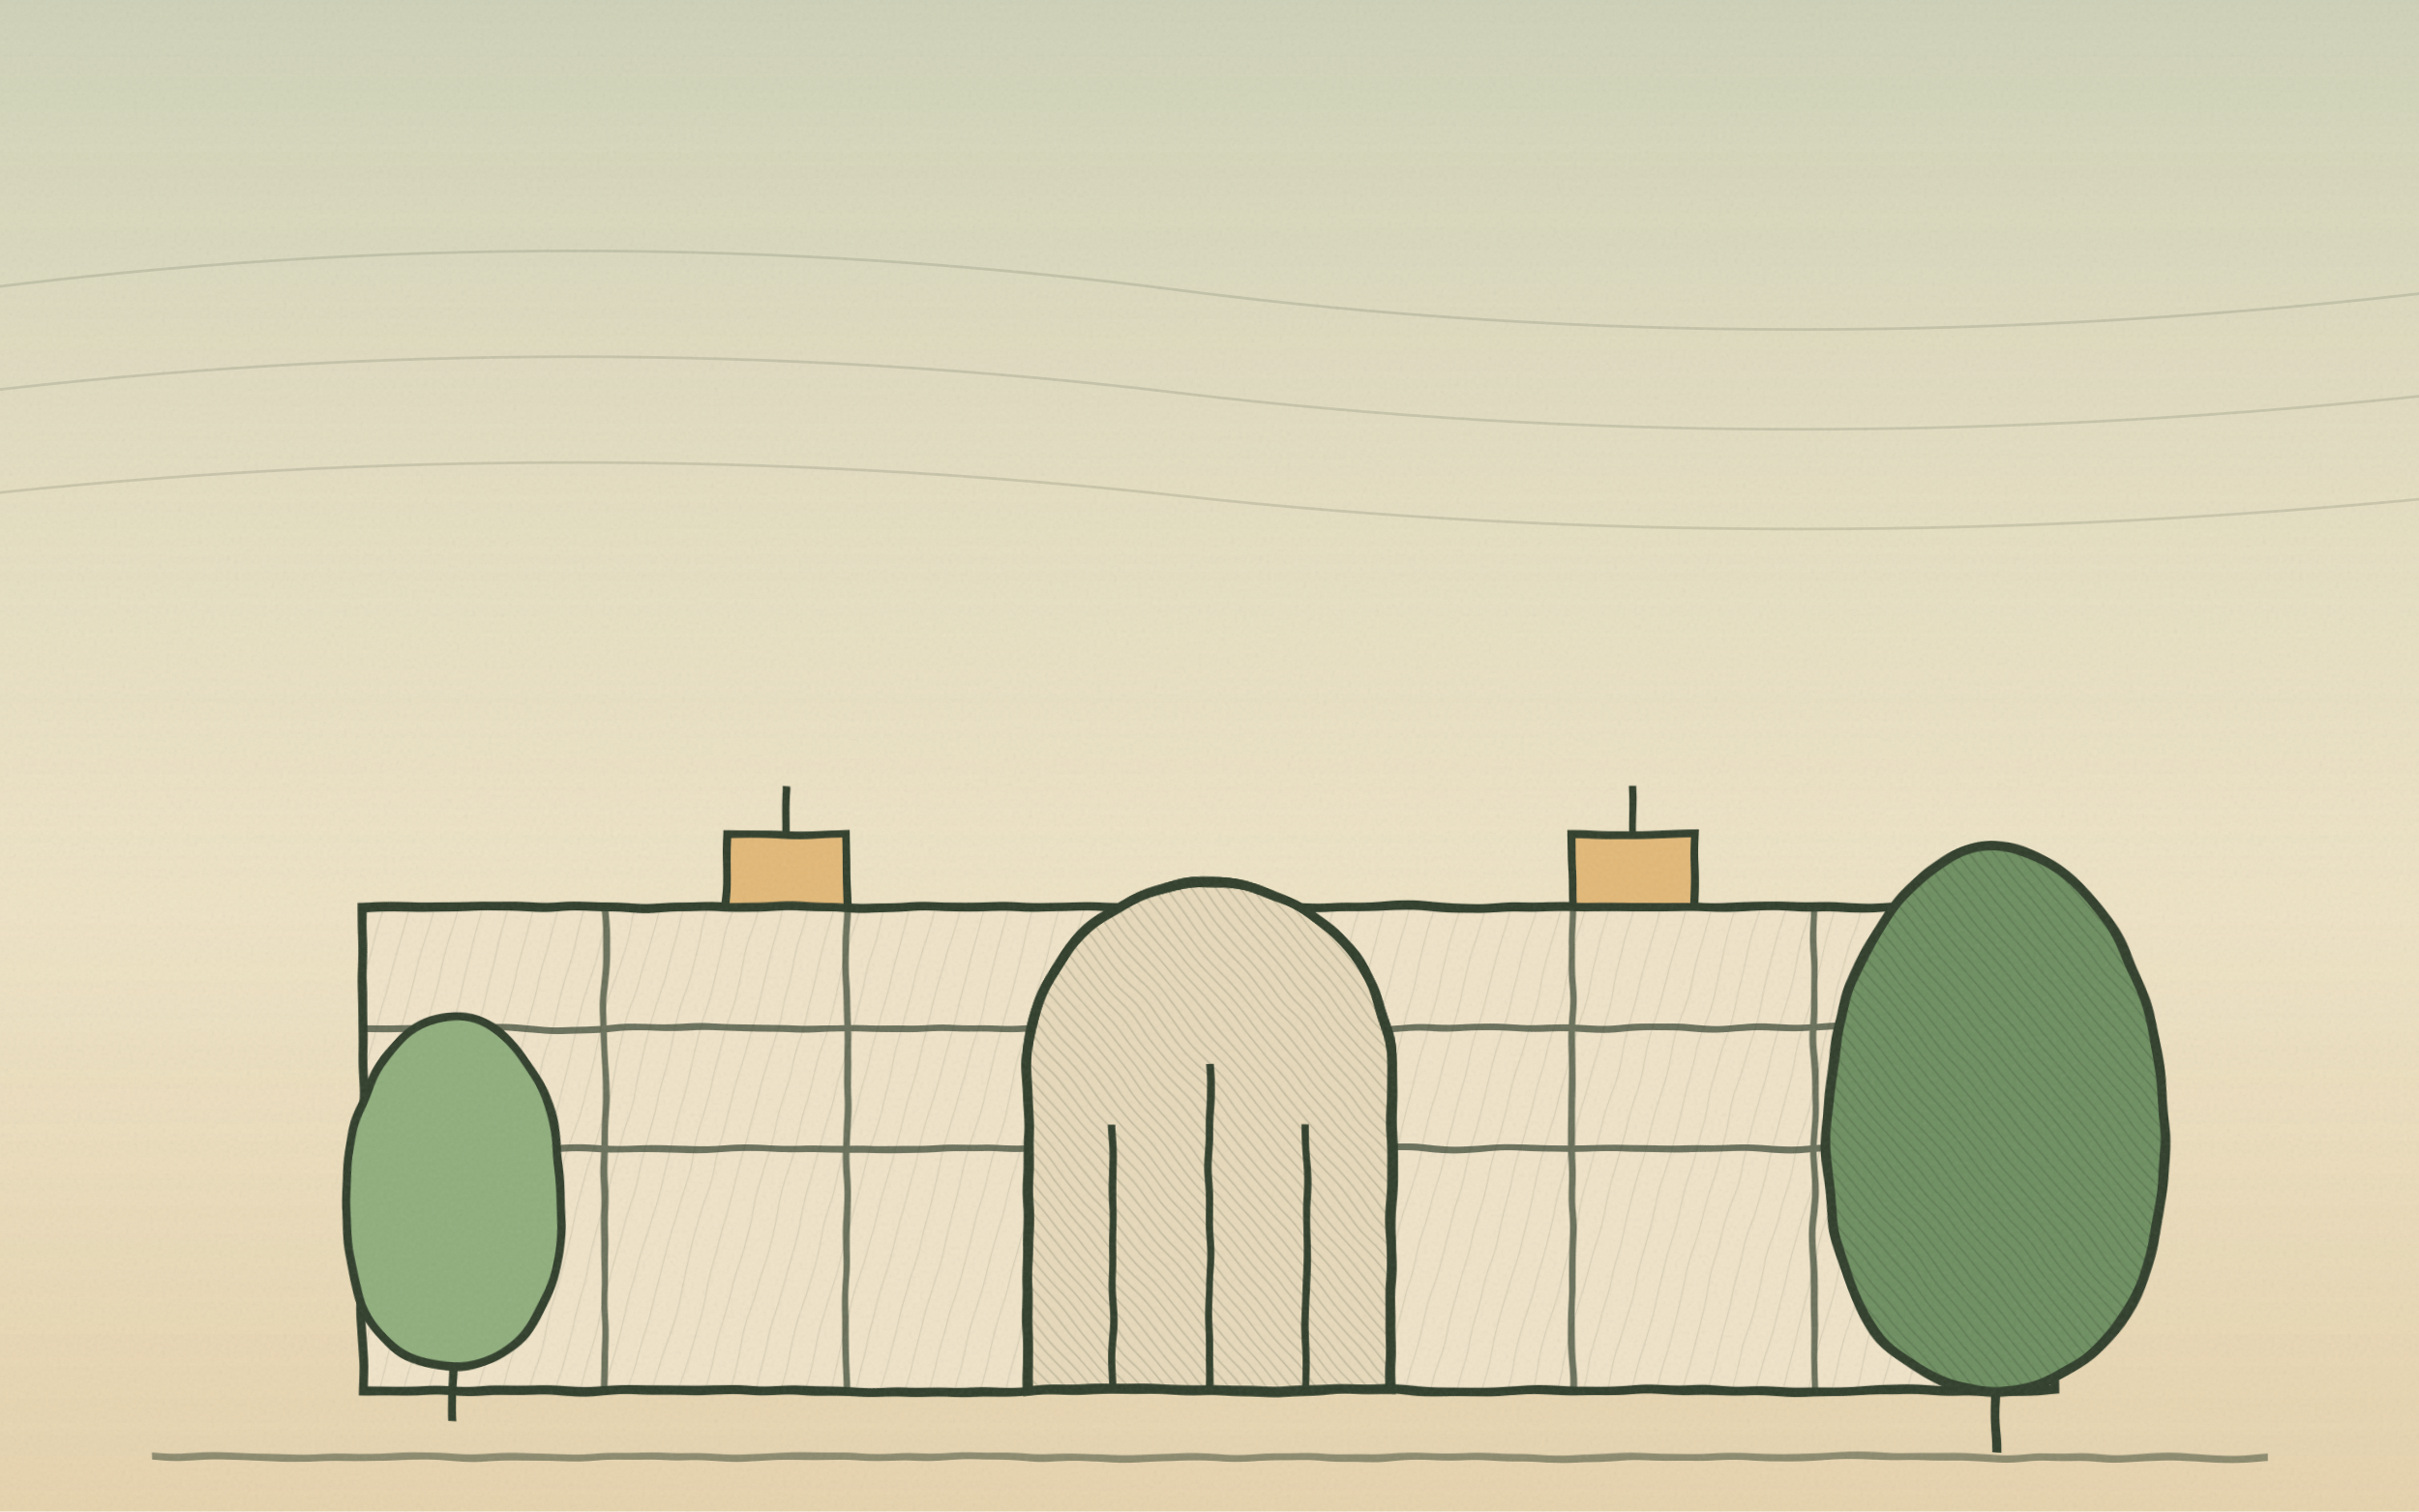
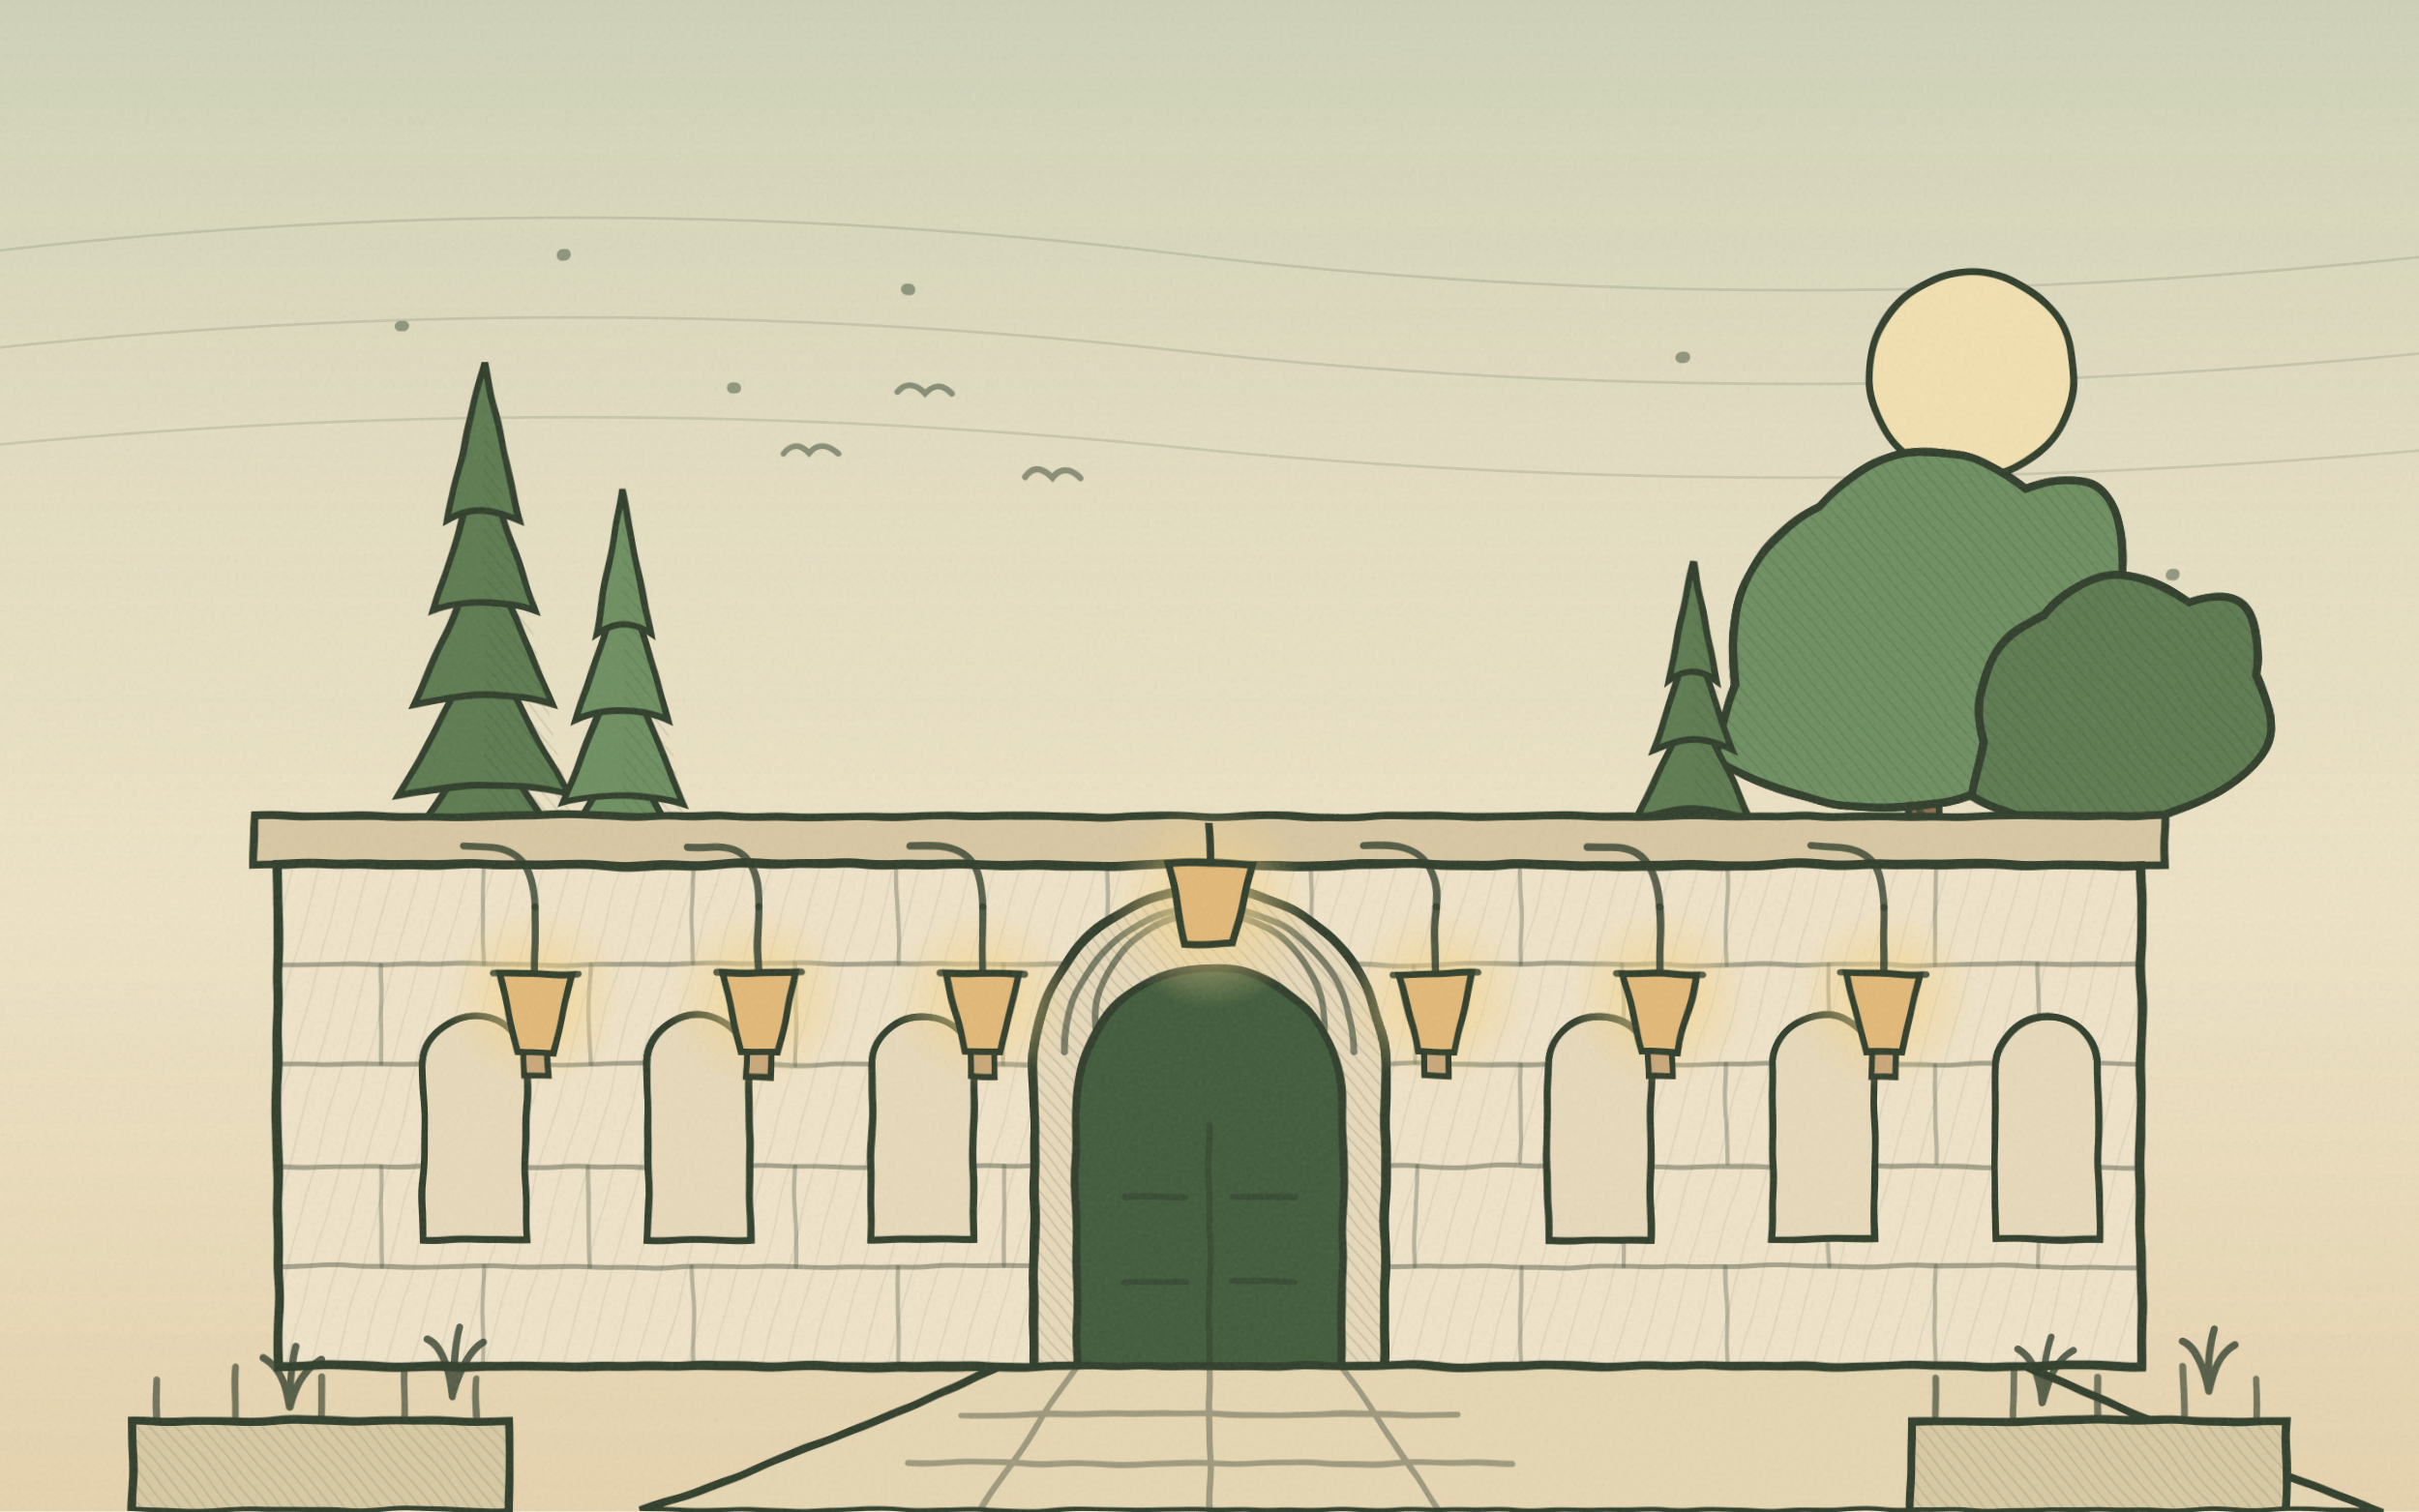
<svg xmlns="http://www.w3.org/2000/svg" viewBox="0 0 800 500">
  <defs>
    <linearGradient id="pap" x1="0" y1="0" x2="0" y2="1">
      <stop offset="0%" stop-color="#f7eeda" />
      <stop offset="60%" stop-color="#f1e5cb" />
      <stop offset="100%" stop-color="#e7d9ba" />
    </linearGradient>
    <linearGradient id="sky" x1="0" y1="0" x2="0" y2="1">
      <stop offset="0%" stop-color="#7d9a74" stop-opacity=".34" />
      <stop offset="62%" stop-color="#d8cf9a" stop-opacity=".13" />
      <stop offset="100%" stop-color="#e2b877" stop-opacity=".20" />
    </linearGradient>
    <linearGradient id="ga" x1="0.1" y1="0" x2="0.9" y2="1">
      <stop offset="0%" stop-color="#8fae7c" />
      <stop offset="100%" stop-color="#4e6b45" />
    </linearGradient>
    <linearGradient id="gb" x1="0" y1="0" x2="1" y2="0">
      <stop offset="0%" stop-color="#f3e8cf" />
      <stop offset="58%" stop-color="#e8dbbc" />
      <stop offset="100%" stop-color="#c9b691" />
    </linearGradient>
+     <radialGradient id="glow" cx="0.5" cy="0.5" r="0.5">
+       <stop offset="0%" stop-color="#f4d489" stop-opacity=".85" />
+       <stop offset="100%" stop-color="#f4d489" stop-opacity="0" />
+     </radialGradient>
    <pattern id="hx" width="5" height="5" patternTransform="rotate(38)" patternUnits="userSpaceOnUse">
      <line x1="0" y1="0" x2="0" y2="5" stroke="#2f3d2a" stroke-width="1" opacity=".40" />
    </pattern>
    <pattern id="hx2" width="3.2" height="3.2" patternTransform="rotate(-40)" patternUnits="userSpaceOnUse">
      <line x1="0" y1="0" x2="0" y2="3.2" stroke="#2f3d2a" stroke-width="1" opacity=".48" />
    </pattern>
    <pattern id="hf" width="8" height="8" patternTransform="rotate(15)" patternUnits="userSpaceOnUse">
      <line x1="0" y1="0" x2="0" y2="8" stroke="#2f3d2a" stroke-width=".8" opacity=".20" />
    </pattern>
    <filter id="grain">
      <feTurbulence type="fractalNoise" baseFrequency="0.75" numOctaves="4" />
      <feColorMatrix type="saturate" values="0" />
      <feComponentTransfer>
        <feFuncA type="linear" slope="0.13" />
      </feComponentTransfer>
    </filter>
    <filter id="rough">
      <feTurbulence type="fractalNoise" baseFrequency="0.04" numOctaves="2" result="n" />
-       <feDisplacementMap in="SourceGraphic" in2="n" scale="2.4" xChannelSelector="R" yChannelSelector="G" />
+       <feDisplacementMap in="SourceGraphic" in2="n" scale="2.2" xChannelSelector="R" yChannelSelector="G" />
    </filter>
  </defs>
  <rect width="800" height="500" fill="url(#pap)" />
  <rect width="800" height="500" fill="url(#sky)" />
-   <g stroke="#2f3d2a" stroke-width=".9" opacity=".15" fill="none">
-     <path d="M-10 96q200-26 400 0t420 0M-10 130q200-24 400 0t420 0M-10 164q200-22 400 0t422 0" />
+   <g stroke="#2f3d2a" stroke-width=".9" opacity=".14" fill="none">
+     <path d="M-10 84q200-24 400 0t420 0M-10 116q200-22 400 0t420 0M-10 148q200-20 400 0t422 0" />
  </g>
  <g filter="url(#rough)">
-     <path d="M120 460V300h560v160z" fill="#efe3c8" stroke="#2f3d2a" stroke-width="3" />
-     <path d="M120 460V300h560v160z" fill="url(#hf)" stroke="none" opacity=".55" />
-     <g stroke="#2f3d2a" stroke-width="2.2" fill="none" opacity=".7">
-       <path d="M120 340h560M120 380h560M200 300v160M280 300v160M520 300v160M600 300v160" />
-     </g>
-     <path d="M340 460V352a60 60 0 0 1 120 0v108z" fill="#e7d9ba" stroke="#2f3d2a" stroke-width="3.2" />
-     <path d="M340 460V352a60 60 0 0 1 120 0v108z" fill="url(#hx2)" stroke="none" opacity=".4" />
-     <path d="M340 460V352a60 60 0 0 1 120 0v108z" fill="none" stroke="#2f3d2a" stroke-width="3.2" />
-     <g stroke="#2f3d2a" stroke-width="2.4" fill="none">
-       <path d="M400 352v108M368 372v88M432 372v88" />
-     </g>
-     <g>
-       <path d="M240 300h40v-24h-40z" fill="#e2b877" stroke="#2f3d2a" stroke-width="2.6" />
-       <path d="M260 276v-16" fill="none" stroke="#2f3d2a" stroke-width="2.4" />
-       <path d="M520 300h40v-24h-40z" fill="#e2b877" stroke="#2f3d2a" stroke-width="2.6" />
-       <path d="M540 276v-16" fill="none" stroke="#2f3d2a" stroke-width="2.4" />
-     </g>
-     <g>
-       <path d="M660 460c-40 0-56-40-56-84 0-52 26-96 56-96s56 44 56 96c0 44-16 84-56 84z" fill="#6d8f60" stroke="#2f3d2a" stroke-width="3.2" />
-       <path d="M660 460c-40 0-56-40-56-84 0-52 26-96 56-96s56 44 56 96c0 44-16 84-56 84z" fill="url(#hx2)" stroke="none" opacity=".5" />
-       <path d="M660 460v20" fill="none" stroke="#2f3d2a" stroke-width="3" />
-     </g>
-     <g>
-       <path d="M150 452c-26 0-36-26-36-54 0-34 16-62 36-62s36 28 36 62c0 28-10 54-36 54z" fill="#8fae7c" stroke="#2f3d2a" stroke-width="2.8" />
-       <path d="M150 452v18" fill="none" stroke="#2f3d2a" stroke-width="2.8" />
-     </g>
-     <path d="M50 482h700" stroke="#2f3d2a" stroke-width="2.4" opacity=".5" />
+     <path d="M652 158a34 34 0 1 1 0-68 34 34 0 0 1 0 68z" fill="#f2e0b0" stroke="#2f3d2a" stroke-width="2.4" />
+     <path d="M132 108h1M186 84h1M242 128h1M300 96h1M556 118h1M718 190h1" fill="none" stroke="#2f3d2a" stroke-width="3.6" opacity=".45" stroke-linecap="round" />
+     <path d="M156 300h8v-16h-8z" fill="#8a6f4c" stroke="#2f3d2a" stroke-width="2" />
+     <path d="M126 294Q160 288 194 294L160 242z" fill="#5c7a4f" stroke="#2f3d2a" stroke-width="2.2" />
+     <path d="M132 263Q160 257 188 263L160 212z" fill="#5c7a4f" stroke="#2f3d2a" stroke-width="2.2" />
+     <path d="M137 233Q160 227 183 233L160 181z" fill="#5c7a4f" stroke="#2f3d2a" stroke-width="2.2" />
+     <path d="M143 202Q160 196 177 202L160 151z" fill="#5c7a4f" stroke="#2f3d2a" stroke-width="2.2" />
+     <path d="M148 172Q160 166 172 172L160 120z" fill="#5c7a4f" stroke="#2f3d2a" stroke-width="2.2" />
+     <path d="M160 293.6L194 293.6L160 132z" fill="url(#hx2)" stroke="none" opacity=".3" />
+     <path d="M202 300h8v-16h-8z" fill="#8a6f4c" stroke="#2f3d2a" stroke-width="2" />
+     <path d="M180 294Q206 288 232 294L206 246z" fill="#6d8f60" stroke="#2f3d2a" stroke-width="2.2" />
+     <path d="M186 266Q206 260 226 266L206 218z" fill="#6d8f60" stroke="#2f3d2a" stroke-width="2.2" />
+     <path d="M191 238Q206 232 221 238L206 190z" fill="#6d8f60" stroke="#2f3d2a" stroke-width="2.2" />
+     <path d="M197 210Q206 204 215 210L206 162z" fill="#6d8f60" stroke="#2f3d2a" stroke-width="2.2" />
+     <path d="M206 293.6L232 293.6L206 172z" fill="url(#hx2)" stroke="none" opacity=".3" />
+     <path d="M631 300h10v-38h-10z" fill="#8a6f4c" stroke="#2f3d2a" stroke-width="2.2" />
+     <path d="M636 270l-12-16M636 264l14-18" fill="none" stroke="#2f3d2a" stroke-width="2" opacity=".7" stroke-linecap="round" />
+     <path d="M574 226.6q-6-43 28-59q31-34 68-6q37-12 31 34q22 37-22 56q-56 31-112 0z" fill="#6d8f60" stroke="#2f3d2a" stroke-width="2.6" />
+     <path d="M574 226.6q-6-43 28-59q31-34 68-6q37-12 31 34q22 37-22 56q-56 31-112 0z" fill="url(#hx2)" stroke="none" opacity=".34" />
+     <path d="M574 226.6q-6-43 28-59q31-34 68-6q37-12 31 34q22 37-22 56q-56 31-112 0z" fill="none" stroke="#2f3d2a" stroke-width="2.6" />
+     <path d="M695 300h10v-32h-10z" fill="#8a6f4c" stroke="#2f3d2a" stroke-width="2.2" />
+     <path d="M700 276l-12-16M700 270l14-18" fill="none" stroke="#2f3d2a" stroke-width="2" opacity=".7" stroke-linecap="round" />
+     <path d="M656 245.2q-6-31 20-42q22-24 48-4q26-9 22 24q15 26-15 40q-40 22-79 0z" fill="#5c7a4f" stroke="#2f3d2a" stroke-width="2.6" />
+     <path d="M656 245.2q-6-31 20-42q22-24 48-4q26-9 22 24q15 26-15 40q-40 22-79 0z" fill="url(#hx2)" stroke="none" opacity=".34" />
+     <path d="M656 245.2q-6-31 20-42q22-24 48-4q26-9 22 24q15 26-15 40q-40 22-79 0z" fill="none" stroke="#2f3d2a" stroke-width="2.6" />
+     <path d="M556 300h8v-16h-8z" fill="#8a6f4c" stroke="#2f3d2a" stroke-width="2" />
+     <path d="M536 294Q560 288 584 294L560 255z" fill="#5c7a4f" stroke="#2f3d2a" stroke-width="2.2" />
+     <path d="M541 271Q560 265 579 271L560 232z" fill="#5c7a4f" stroke="#2f3d2a" stroke-width="2.2" />
+     <path d="M547 248Q560 242 573 248L560 209z" fill="#5c7a4f" stroke="#2f3d2a" stroke-width="2.2" />
+     <path d="M552 225Q560 219 568 225L560 186z" fill="#5c7a4f" stroke="#2f3d2a" stroke-width="2.2" />
+     <path d="M560 293.6L584 293.6L560 192z" fill="url(#hx2)" stroke="none" opacity=".3" />
+     <path d="M92 452V286h616v166z" fill="#efe3c8" stroke="#2f3d2a" stroke-width="3" />
+     <path d="M92 452V286h616v166z" fill="url(#hf)" stroke="none" opacity=".5" />
+     <path d="M92 319h616" fill="none" stroke="#2f3d2a" stroke-width="1.6" opacity=".4" stroke-linecap="round" />
+     <path d="M92 352h616" fill="none" stroke="#2f3d2a" stroke-width="1.6" opacity=".4" stroke-linecap="round" />
+     <path d="M92 386h616" fill="none" stroke="#2f3d2a" stroke-width="1.6" opacity=".4" stroke-linecap="round" />
+     <path d="M92 419h616" fill="none" stroke="#2f3d2a" stroke-width="1.6" opacity=".4" stroke-linecap="round" />
+     <path d="M160 286v33" fill="none" stroke="#2f3d2a" stroke-width="1.4" opacity=".3" stroke-linecap="round" />
+     <path d="M229 286v33" fill="none" stroke="#2f3d2a" stroke-width="1.4" opacity=".3" stroke-linecap="round" />
+     <path d="M297 286v33" fill="none" stroke="#2f3d2a" stroke-width="1.4" opacity=".3" stroke-linecap="round" />
+     <path d="M366 286v33" fill="none" stroke="#2f3d2a" stroke-width="1.4" opacity=".3" stroke-linecap="round" />
+     <path d="M434 286v33" fill="none" stroke="#2f3d2a" stroke-width="1.4" opacity=".3" stroke-linecap="round" />
+     <path d="M503 286v33" fill="none" stroke="#2f3d2a" stroke-width="1.4" opacity=".3" stroke-linecap="round" />
+     <path d="M571 286v33" fill="none" stroke="#2f3d2a" stroke-width="1.4" opacity=".3" stroke-linecap="round" />
+     <path d="M640 286v33" fill="none" stroke="#2f3d2a" stroke-width="1.4" opacity=".3" stroke-linecap="round" />
+     <path d="M126 319v33" fill="none" stroke="#2f3d2a" stroke-width="1.4" opacity=".3" stroke-linecap="round" />
+     <path d="M195 319v33" fill="none" stroke="#2f3d2a" stroke-width="1.4" opacity=".3" stroke-linecap="round" />
+     <path d="M263 319v33" fill="none" stroke="#2f3d2a" stroke-width="1.4" opacity=".3" stroke-linecap="round" />
+     <path d="M332 319v33" fill="none" stroke="#2f3d2a" stroke-width="1.4" opacity=".3" stroke-linecap="round" />
+     <path d="M400 319v33" fill="none" stroke="#2f3d2a" stroke-width="1.4" opacity=".3" stroke-linecap="round" />
+     <path d="M468 319v33" fill="none" stroke="#2f3d2a" stroke-width="1.4" opacity=".3" stroke-linecap="round" />
+     <path d="M537 319v33" fill="none" stroke="#2f3d2a" stroke-width="1.4" opacity=".3" stroke-linecap="round" />
+     <path d="M605 319v33" fill="none" stroke="#2f3d2a" stroke-width="1.4" opacity=".3" stroke-linecap="round" />
+     <path d="M674 319v33" fill="none" stroke="#2f3d2a" stroke-width="1.4" opacity=".3" stroke-linecap="round" />
+     <path d="M160 352v33" fill="none" stroke="#2f3d2a" stroke-width="1.4" opacity=".3" stroke-linecap="round" />
+     <path d="M229 352v33" fill="none" stroke="#2f3d2a" stroke-width="1.4" opacity=".3" stroke-linecap="round" />
+     <path d="M297 352v33" fill="none" stroke="#2f3d2a" stroke-width="1.4" opacity=".3" stroke-linecap="round" />
+     <path d="M366 352v33" fill="none" stroke="#2f3d2a" stroke-width="1.4" opacity=".3" stroke-linecap="round" />
+     <path d="M434 352v33" fill="none" stroke="#2f3d2a" stroke-width="1.4" opacity=".3" stroke-linecap="round" />
+     <path d="M503 352v33" fill="none" stroke="#2f3d2a" stroke-width="1.4" opacity=".3" stroke-linecap="round" />
+     <path d="M571 352v33" fill="none" stroke="#2f3d2a" stroke-width="1.4" opacity=".3" stroke-linecap="round" />
+     <path d="M640 352v33" fill="none" stroke="#2f3d2a" stroke-width="1.4" opacity=".3" stroke-linecap="round" />
+     <path d="M126 386v33" fill="none" stroke="#2f3d2a" stroke-width="1.4" opacity=".3" stroke-linecap="round" />
+     <path d="M195 386v33" fill="none" stroke="#2f3d2a" stroke-width="1.4" opacity=".3" stroke-linecap="round" />
+     <path d="M263 386v33" fill="none" stroke="#2f3d2a" stroke-width="1.4" opacity=".3" stroke-linecap="round" />
+     <path d="M332 386v33" fill="none" stroke="#2f3d2a" stroke-width="1.4" opacity=".3" stroke-linecap="round" />
+     <path d="M400 386v33" fill="none" stroke="#2f3d2a" stroke-width="1.4" opacity=".3" stroke-linecap="round" />
+     <path d="M468 386v33" fill="none" stroke="#2f3d2a" stroke-width="1.4" opacity=".3" stroke-linecap="round" />
+     <path d="M537 386v33" fill="none" stroke="#2f3d2a" stroke-width="1.4" opacity=".3" stroke-linecap="round" />
+     <path d="M605 386v33" fill="none" stroke="#2f3d2a" stroke-width="1.4" opacity=".3" stroke-linecap="round" />
+     <path d="M674 386v33" fill="none" stroke="#2f3d2a" stroke-width="1.4" opacity=".3" stroke-linecap="round" />
+     <path d="M160 419v33" fill="none" stroke="#2f3d2a" stroke-width="1.4" opacity=".3" stroke-linecap="round" />
+     <path d="M229 419v33" fill="none" stroke="#2f3d2a" stroke-width="1.4" opacity=".3" stroke-linecap="round" />
+     <path d="M297 419v33" fill="none" stroke="#2f3d2a" stroke-width="1.4" opacity=".3" stroke-linecap="round" />
+     <path d="M366 419v33" fill="none" stroke="#2f3d2a" stroke-width="1.4" opacity=".3" stroke-linecap="round" />
+     <path d="M434 419v33" fill="none" stroke="#2f3d2a" stroke-width="1.4" opacity=".3" stroke-linecap="round" />
+     <path d="M503 419v33" fill="none" stroke="#2f3d2a" stroke-width="1.4" opacity=".3" stroke-linecap="round" />
+     <path d="M571 419v33" fill="none" stroke="#2f3d2a" stroke-width="1.4" opacity=".3" stroke-linecap="round" />
+     <path d="M640 419v33" fill="none" stroke="#2f3d2a" stroke-width="1.4" opacity=".3" stroke-linecap="round" />
+     <path d="M84 286h632v-16H84z" fill="#d9c7a2" stroke="#2f3d2a" stroke-width="2.6" />
+     <path d="M92 452V286h616v166z" fill="none" stroke="#2f3d2a" stroke-width="3" />
+     <path d="M140 410v-57a17 17 0 0 1 34 0v57z" fill="#e7d9ba" stroke="#2f3d2a" stroke-width="2.2" />
+     <path d="M140 410v-57a17 17 0 0 1 34 0v57z" fill="none" stroke="#2f3d2a" stroke-width="2.2" />
+     <path d="M214 410v-57a17 17 0 0 1 34 0v57z" fill="#e7d9ba" stroke="#2f3d2a" stroke-width="2.2" />
+     <path d="M214 410v-57a17 17 0 0 1 34 0v57z" fill="none" stroke="#2f3d2a" stroke-width="2.2" />
+     <path d="M288 410v-57a17 17 0 0 1 34 0v57z" fill="#e7d9ba" stroke="#2f3d2a" stroke-width="2.2" />
+     <path d="M288 410v-57a17 17 0 0 1 34 0v57z" fill="none" stroke="#2f3d2a" stroke-width="2.2" />
+     <path d="M512 410v-57a17 17 0 0 1 34 0v57z" fill="#e7d9ba" stroke="#2f3d2a" stroke-width="2.2" />
+     <path d="M512 410v-57a17 17 0 0 1 34 0v57z" fill="none" stroke="#2f3d2a" stroke-width="2.2" />
+     <path d="M586 410v-57a17 17 0 0 1 34 0v57z" fill="#e7d9ba" stroke="#2f3d2a" stroke-width="2.2" />
+     <path d="M586 410v-57a17 17 0 0 1 34 0v57z" fill="none" stroke="#2f3d2a" stroke-width="2.2" />
+     <path d="M660 410v-57a17 17 0 0 1 34 0v57z" fill="#e7d9ba" stroke="#2f3d2a" stroke-width="2.2" />
+     <path d="M660 410v-57a17 17 0 0 1 34 0v57z" fill="none" stroke="#2f3d2a" stroke-width="2.2" />
+     <path d="M342 452V352a58 58 0 0 1 116 0v100z" fill="#e7d9ba" stroke="#2f3d2a" stroke-width="3" />
+     <path d="M342 452V352a58 58 0 0 1 116 0v100z" fill="url(#hx2)" stroke="none" opacity=".34" />
+     <path d="M342 452V352a58 58 0 0 1 116 0v100z" fill="none" stroke="#2f3d2a" stroke-width="3" />
+     <path d="M352 348a48 48 0 0 1 96 0M362 340a38 38 0 0 1 76 0" fill="none" stroke="#2f3d2a" stroke-width="2.2" opacity=".6" stroke-linecap="round" />
+     <path d="M356 452V364a44 44 0 0 1 88 0v88z" fill="#3f5a3a" stroke="#2f3d2a" stroke-width="2.6" />
+     <path d="M400 372v80M372 396h20M408 396h20M372 424h20M408 424h20" fill="none" stroke="#2f3d2a" stroke-width="2" opacity=".55" stroke-linecap="round" />
+     <circle cx="400" cy="300" r="34" fill="url(#glow)" />
+     <path d="M400 286v-14" fill="none" stroke="#2f3d2a" stroke-width="2.4" />
+     <path d="M386 286h28l-6 26h-16z" fill="#e2b877" stroke="#2f3d2a" stroke-width="2.4" />
+     <circle cx="177" cy="330" r="30" fill="url(#glow)" />
+     <path d="M177 300v22" fill="none" stroke="#2f3d2a" stroke-width="2.4" opacity=".85" stroke-linecap="round" />
+     <path d="M177 300q0-20-16-20h-8" fill="none" stroke="#2f3d2a" stroke-width="2.4" opacity=".8" stroke-linecap="round" />
+     <path d="M165 322h24l-6 26h-12z" fill="#e2b877" stroke="#2f3d2a" stroke-width="2.2" />
+     <path d="M163 322h28" fill="none" stroke="#2f3d2a" stroke-width="2.2" opacity=".8" stroke-linecap="round" />
+     <path d="M173 348h8v8h-8z" fill="#c9a878" stroke="#2f3d2a" stroke-width="2" />
+     <circle cx="251" cy="330" r="30" fill="url(#glow)" />
+     <path d="M251 300v22" fill="none" stroke="#2f3d2a" stroke-width="2.4" opacity=".85" stroke-linecap="round" />
+     <path d="M251 300q0-20-16-20h-8" fill="none" stroke="#2f3d2a" stroke-width="2.4" opacity=".8" stroke-linecap="round" />
+     <path d="M239 322h24l-6 26h-12z" fill="#e2b877" stroke="#2f3d2a" stroke-width="2.2" />
+     <path d="M237 322h28" fill="none" stroke="#2f3d2a" stroke-width="2.2" opacity=".8" stroke-linecap="round" />
+     <path d="M247 348h8v8h-8z" fill="#c9a878" stroke="#2f3d2a" stroke-width="2" />
+     <circle cx="325" cy="330" r="30" fill="url(#glow)" />
+     <path d="M325 300v22" fill="none" stroke="#2f3d2a" stroke-width="2.4" opacity=".85" stroke-linecap="round" />
+     <path d="M325 300q0-20-16-20h-8" fill="none" stroke="#2f3d2a" stroke-width="2.4" opacity=".8" stroke-linecap="round" />
+     <path d="M313 322h24l-6 26h-12z" fill="#e2b877" stroke="#2f3d2a" stroke-width="2.2" />
+     <path d="M311 322h28" fill="none" stroke="#2f3d2a" stroke-width="2.2" opacity=".8" stroke-linecap="round" />
+     <path d="M321 348h8v8h-8z" fill="#c9a878" stroke="#2f3d2a" stroke-width="2" />
+     <circle cx="475" cy="330" r="30" fill="url(#glow)" />
+     <path d="M475 300v22" fill="none" stroke="#2f3d2a" stroke-width="2.4" opacity=".85" stroke-linecap="round" />
+     <path d="M475 300q0-20-16-20h-8" fill="none" stroke="#2f3d2a" stroke-width="2.4" opacity=".8" stroke-linecap="round" />
+     <path d="M463 322h24l-6 26h-12z" fill="#e2b877" stroke="#2f3d2a" stroke-width="2.2" />
+     <path d="M461 322h28" fill="none" stroke="#2f3d2a" stroke-width="2.2" opacity=".8" stroke-linecap="round" />
+     <path d="M471 348h8v8h-8z" fill="#c9a878" stroke="#2f3d2a" stroke-width="2" />
+     <circle cx="549" cy="330" r="30" fill="url(#glow)" />
+     <path d="M549 300v22" fill="none" stroke="#2f3d2a" stroke-width="2.4" opacity=".85" stroke-linecap="round" />
+     <path d="M549 300q0-20-16-20h-8" fill="none" stroke="#2f3d2a" stroke-width="2.4" opacity=".8" stroke-linecap="round" />
+     <path d="M537 322h24l-6 26h-12z" fill="#e2b877" stroke="#2f3d2a" stroke-width="2.2" />
+     <path d="M535 322h28" fill="none" stroke="#2f3d2a" stroke-width="2.2" opacity=".8" stroke-linecap="round" />
+     <path d="M545 348h8v8h-8z" fill="#c9a878" stroke="#2f3d2a" stroke-width="2" />
+     <circle cx="623" cy="330" r="30" fill="url(#glow)" />
+     <path d="M623 300v22" fill="none" stroke="#2f3d2a" stroke-width="2.4" opacity=".85" stroke-linecap="round" />
+     <path d="M623 300q0-20-16-20h-8" fill="none" stroke="#2f3d2a" stroke-width="2.4" opacity=".8" stroke-linecap="round" />
+     <path d="M611 322h24l-6 26h-12z" fill="#e2b877" stroke="#2f3d2a" stroke-width="2.2" />
+     <path d="M609 322h28" fill="none" stroke="#2f3d2a" stroke-width="2.2" opacity=".8" stroke-linecap="round" />
+     <path d="M619 348h8v8h-8z" fill="#c9a878" stroke="#2f3d2a" stroke-width="2" />
+     <path d="M330 452q-56 26-118 48h576q-62-22-118-48z" fill="#e6d6b2" stroke="#2f3d2a" stroke-width="2.6" />
+     <path d="M318 468h164M300 484h200M400 452v48M356 452l-32 48M444 452l32 48" fill="none" stroke="#2f3d2a" stroke-width="2" opacity=".4" stroke-linecap="round" />
+     <path d="M44 500v-30h124v30z" fill="#d7c9a2" stroke="#2f3d2a" stroke-width="2.6" />
+     <path d="M44 500v-30h124v30z" fill="url(#hx2)" stroke="none" opacity=".3" />
+     <path d="M44 500v-30h124v30z" fill="none" stroke="#2f3d2a" stroke-width="2.6" />
+     <path d="M52 470v-14M78 470v-18M106 470v-14M134 470v-18M158 470v-14" fill="none" stroke="#2f3d2a" stroke-width="2.2" opacity=".65" stroke-linecap="round" />
+     <path d="M632 500v-30h124v30z" fill="#d7c9a2" stroke="#2f3d2a" stroke-width="2.6" />
+     <path d="M632 500v-30h124v30z" fill="url(#hx2)" stroke="none" opacity=".3" />
+     <path d="M632 500v-30h124v30z" fill="none" stroke="#2f3d2a" stroke-width="2.6" />
+     <path d="M640 470v-14M666 470v-18M694 470v-14M722 470v-18M746 470v-14" fill="none" stroke="#2f3d2a" stroke-width="2.2" opacity=".65" stroke-linecap="round" />
+     <path d="M96 466q-2-13 -9-17M96 466q0-15 2-21M96 466q3-12 10-16" fill="none" stroke="#2f3d2a" stroke-width="2.4" opacity=".8" stroke-linecap="round" />
+     <path d="M150 462q-2-15 -9-19M150 462q0-17 2-23M150 462q3-14 10-18" fill="none" stroke="#2f3d2a" stroke-width="2.4" opacity=".8" stroke-linecap="round" />
+     <path d="M676 464q-2-14 -9-18M676 464q0-16 2-22M676 464q3-13 10-17" fill="none" stroke="#2f3d2a" stroke-width="2.4" opacity=".8" stroke-linecap="round" />
+     <path d="M730 460q-2-13 -8-16M730 460q0-14 2-20M730 460q3-12 9-15" fill="none" stroke="#2f3d2a" stroke-width="2.4" opacity=".8" stroke-linecap="round" />
+     <path d="M259 150q4-5 9 0q4-5 9 0" fill="none" stroke="#2f3d2a" stroke-width="2" opacity=".5" stroke-linecap="round" />
+     <path d="M297 130q4-5 9 0q4-5 9 0" fill="none" stroke="#2f3d2a" stroke-width="2" opacity=".5" stroke-linecap="round" />
+     <path d="M339 158q4-5 9 0q4-5 9 0" fill="none" stroke="#2f3d2a" stroke-width="2" opacity=".5" stroke-linecap="round" />
  </g>
  <rect width="800" height="500" filter="url(#grain)" opacity=".75" />
</svg>
